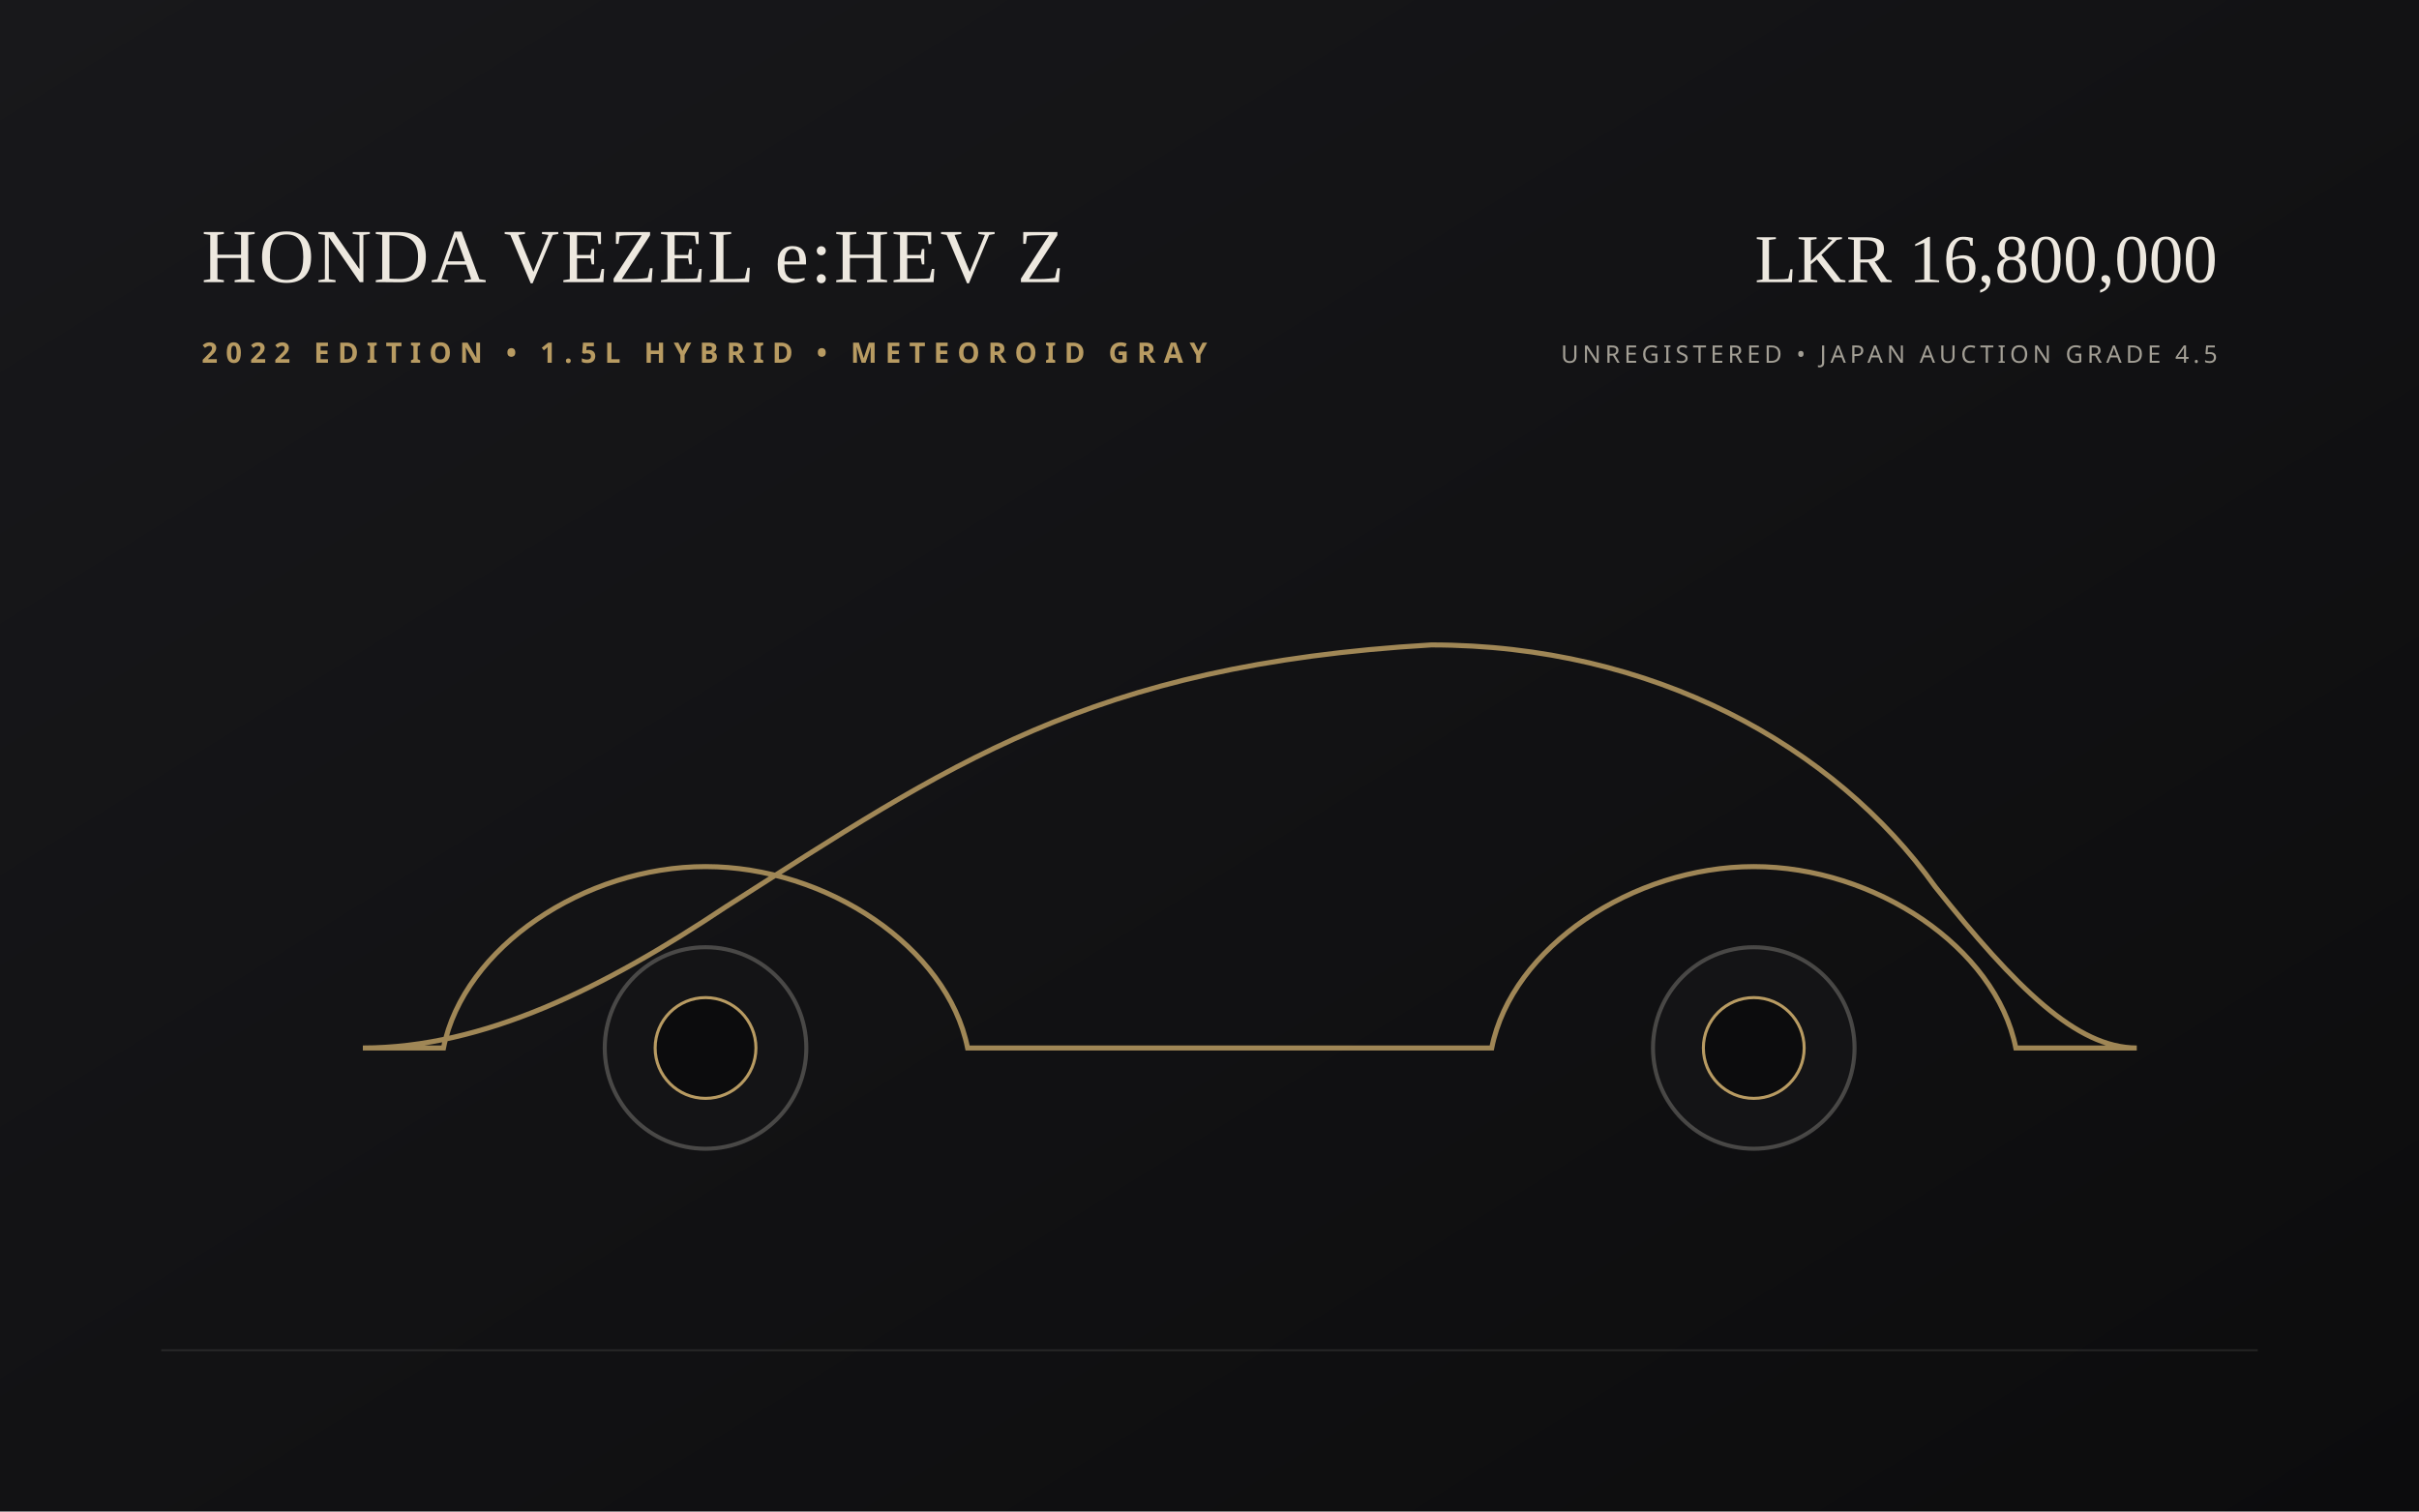
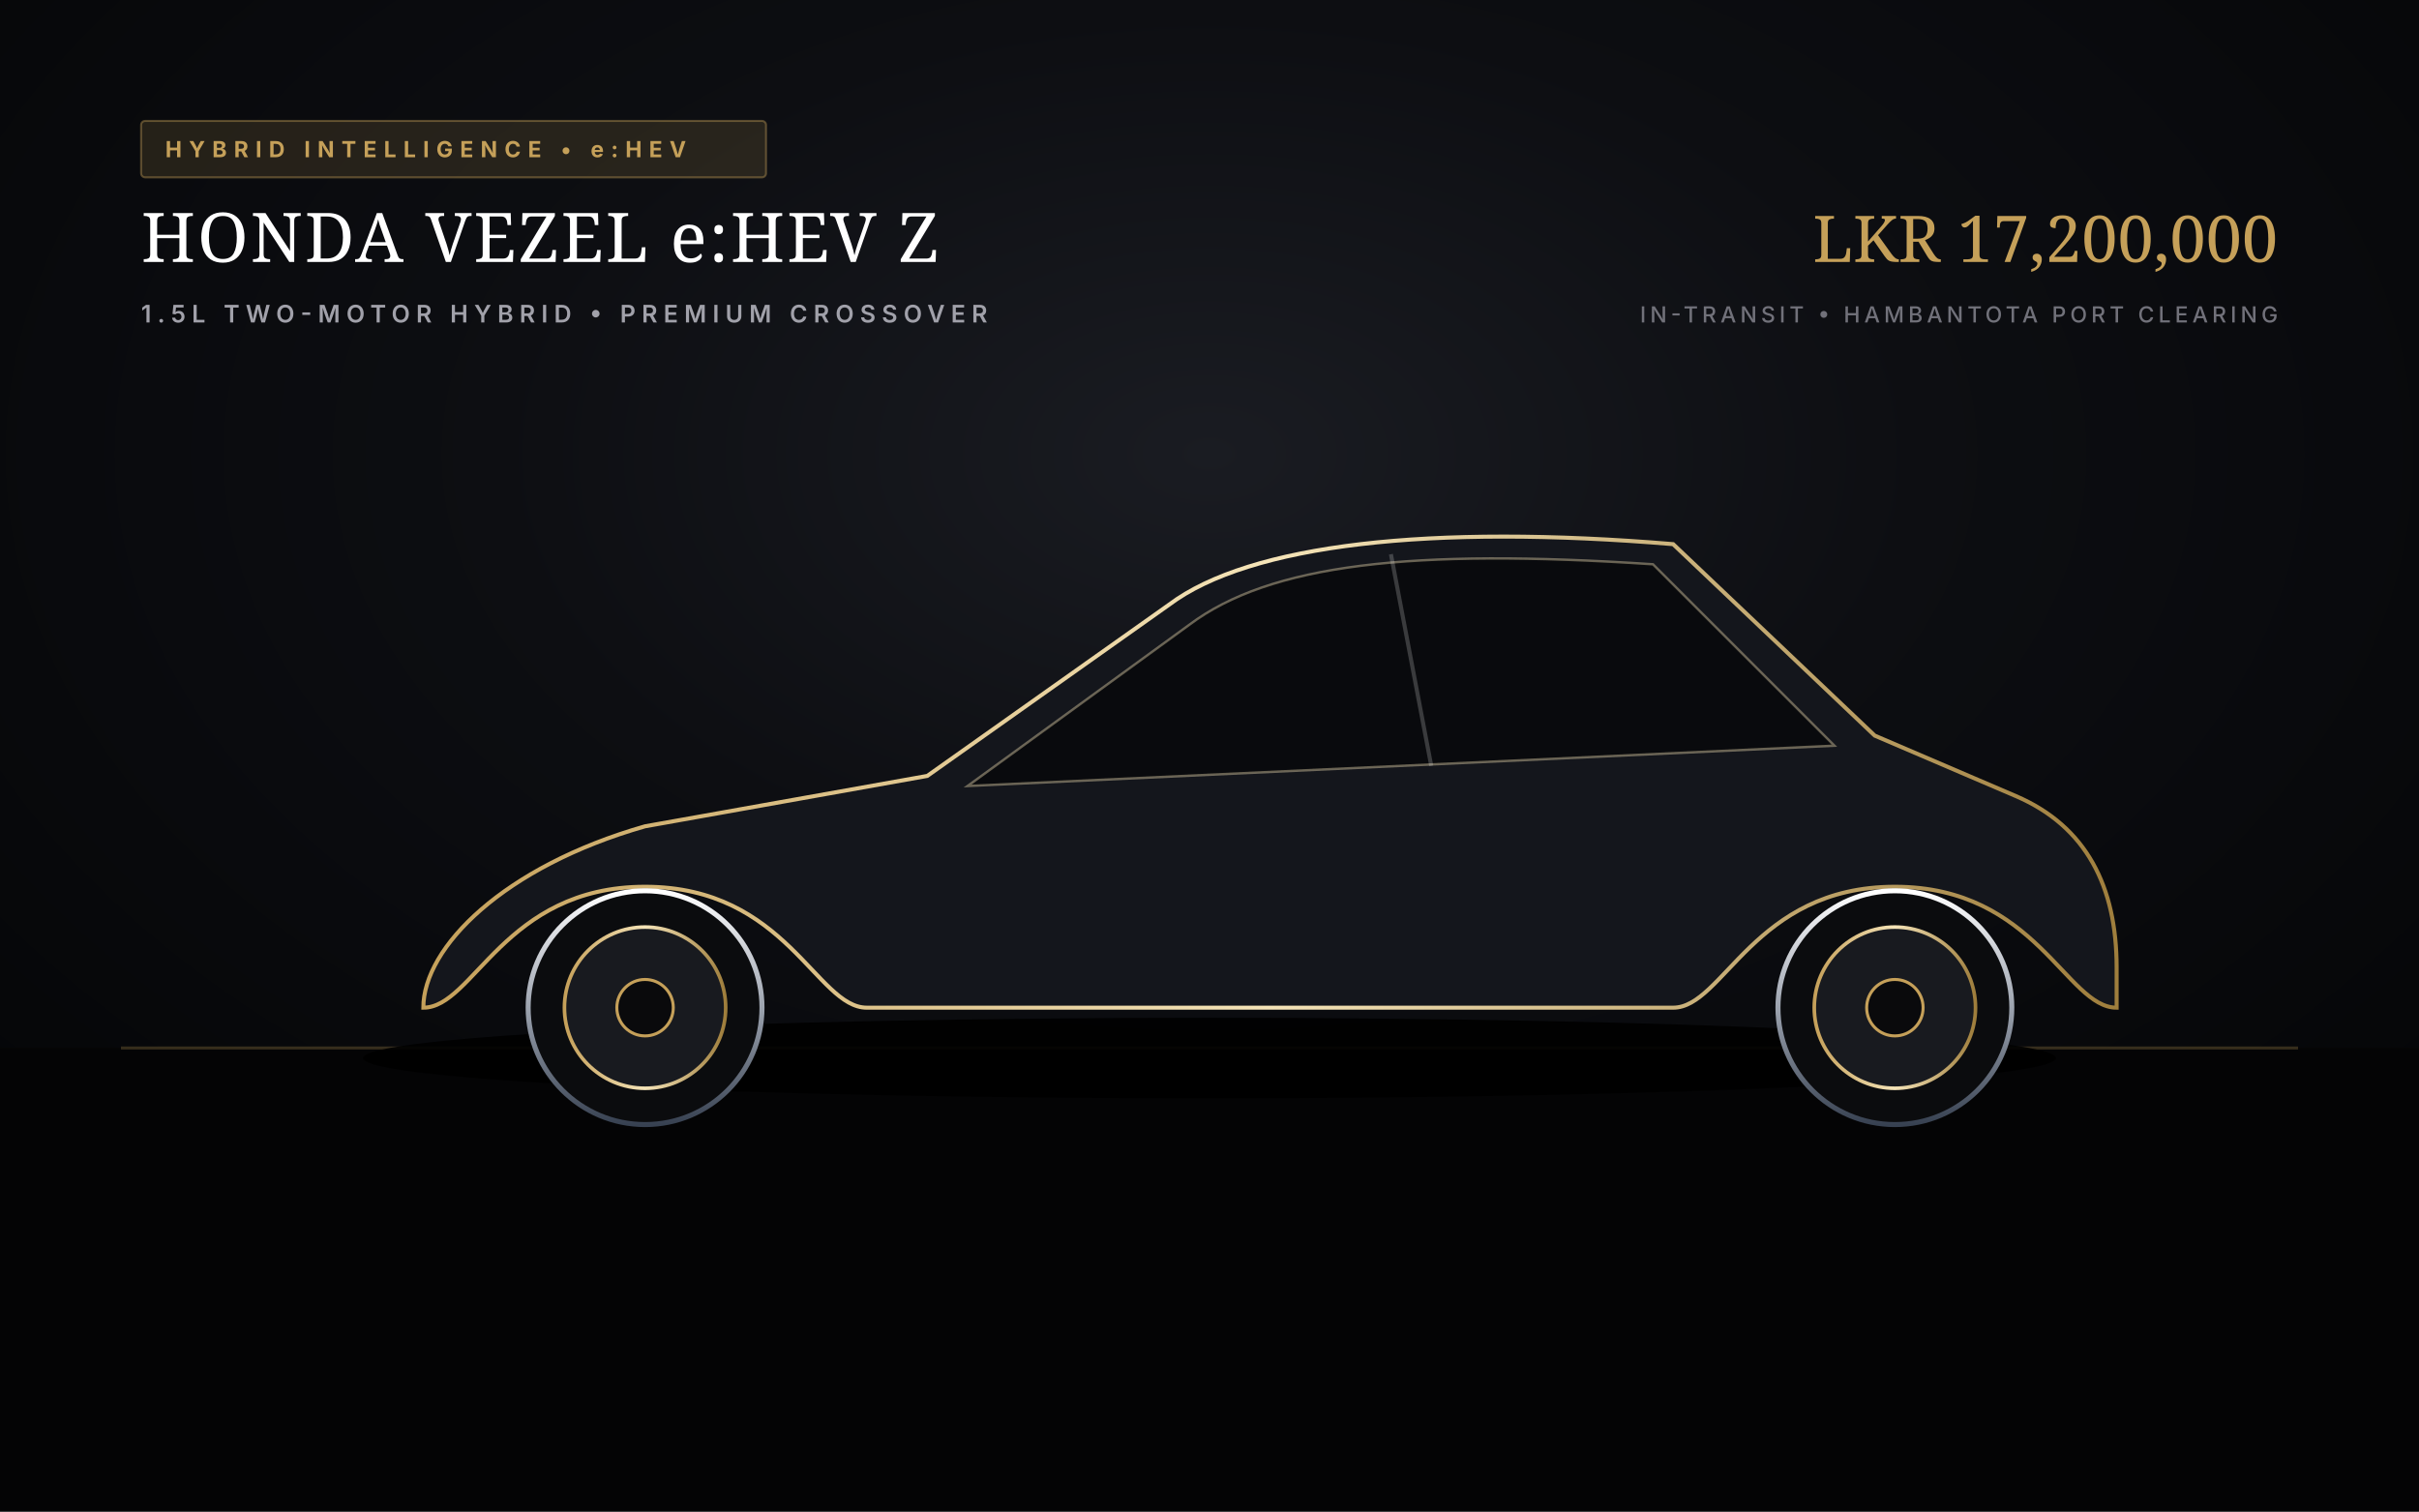
<svg xmlns="http://www.w3.org/2000/svg" viewBox="0 0 1200 750" width="1200" height="750">
  <defs>
-     <linearGradient id="bg2" x1="0%" y1="0%" x2="100%" y2="100%">
-       <stop offset="0%" stop-color="#18181B" />
-       <stop offset="100%" stop-color="#0C0C0D" />
+     <radialGradient id="vezel-spot" cx="50%" cy="30%" r="65%">
+       <stop offset="0%" stop-color="#1A1C22" />
+       <stop offset="45%" stop-color="#0D0E12" />
+       <stop offset="100%" stop-color="#050608" />
+     </radialGradient>
+     <linearGradient id="gold-vezel" x1="0%" y1="0%" x2="100%" y2="0%">
+       <stop offset="0%" stop-color="#C5A059" />
+       <stop offset="50%" stop-color="#F5E4B8" />
+       <stop offset="100%" stop-color="#9E7D3B" />
+     </linearGradient>
+     <linearGradient id="chrome-vezel" x1="0%" y1="0%" x2="0%" y2="100%">
+       <stop offset="0%" stop-color="#FFFFFF" />
+       <stop offset="50%" stop-color="#9CA3AF" />
+       <stop offset="100%" stop-color="#374151" />
    </linearGradient>
  </defs>
-   <rect width="1200" height="750" fill="url(#bg2)" />
-   <line x1="80" y1="670" x2="1120" y2="670" stroke="rgba(237, 232, 223, 0.1)" stroke-width="1" />
-   <path d="M180 520 C 240 520, 300 490, 360 450 C 470 380, 540 330, 710 320 C 820 320, 910 370, 960 440 C 1000 490, 1030 520, 1060 520 L 1000 520 C 990 470, 930 430, 870 430 C 810 430, 750 470, 740 520 L 480 520 C 470 470, 410 430, 350 430 C 290 430, 230 470, 220 520 Z" fill="none" stroke="#B89B62" stroke-width="2.5" opacity="0.85" />
-   <circle cx="350" cy="520" r="50" fill="#141416" stroke="rgba(237, 232, 223, 0.25)" stroke-width="2" />
-   <circle cx="350" cy="520" r="25" fill="#0C0C0D" stroke="#B89B62" stroke-width="1.5" />
-   <circle cx="870" cy="520" r="50" fill="#141416" stroke="rgba(237, 232, 223, 0.25)" stroke-width="2" />
-   <circle cx="870" cy="520" r="25" fill="#0C0C0D" stroke="#B89B62" stroke-width="1.5" />
-   <text x="100" y="140" font-family="'Times New Roman', serif" font-size="38" fill="#EDE8DF" letter-spacing="1">HONDA VEZEL e:HEV Z</text>
-   <text x="100" y="180" font-family="system-ui, sans-serif" font-size="14" font-weight="600" fill="#B89B62" letter-spacing="4">2022 EDITION • 1.5L HYBRID • METEOROID GRAY</text>
-   <text x="1100" y="140" text-anchor="end" font-family="'Times New Roman', serif" font-size="34" fill="#EDE8DF">LKR 16,800,000</text>
-   <text x="1100" y="180" text-anchor="end" font-family="system-ui, sans-serif" font-size="12" fill="#A39F95" letter-spacing="2">UNREGISTERED • JAPAN AUCTION GRADE 4.5</text>
+   <rect width="1200" height="750" fill="url(#vezel-spot)" />
+   <rect x="0" y="520" width="1200" height="230" fill="#040405" />
+   <line x1="60" y1="520" x2="1140" y2="520" stroke="rgba(197, 160, 89, 0.25)" stroke-width="1.5" />
+   <ellipse cx="600" cy="525" rx="420" ry="20" fill="#000000" opacity="0.9" />
+   <path d="M210 500 C 210 470, 250 430, 320 410 L 460 385 L 580 300 C 620 270, 710 260, 830 270 L 930 365 L 1000 395 C 1035 410, 1050 440, 1050 480 L 1050 500 C 1025 500, 1010 440, 940 440 C 870 440, 855 500, 830 500 L 430 500 C 405 500, 390 440, 320 440 C 250 440, 235 500, 210 500 Z" fill="#14161C" stroke="url(#gold-vezel)" stroke-width="2" />
+   <path d="M590 310 C 630 280, 700 272, 820 280 L 910 370 L 480 390 Z" fill="#090A0D" stroke="rgba(245, 228, 184, 0.4)" stroke-width="1.2" />
+   <line x1="690" y1="275" x2="710" y2="380" stroke="rgba(255,255,255,0.2)" stroke-width="2" />
+   <circle cx="940" cy="500" r="58" fill="#0B0C0E" stroke="url(#chrome-vezel)" stroke-width="2.5" />
+   <circle cx="940" cy="500" r="40" fill="#181A1F" stroke="url(#gold-vezel)" stroke-width="1.8" />
+   <circle cx="940" cy="500" r="14" fill="#0A0A0C" stroke="#C5A059" stroke-width="1.5" />
+   <circle cx="320" cy="500" r="58" fill="#0B0C0E" stroke="url(#chrome-vezel)" stroke-width="2.5" />
+   <circle cx="320" cy="500" r="40" fill="#181A1F" stroke="url(#gold-vezel)" stroke-width="1.8" />
+   <circle cx="320" cy="500" r="14" fill="#0A0A0C" stroke="#C5A059" stroke-width="1.5" />
+   <rect x="70" y="60" width="310" height="28" fill="rgba(197, 160, 89, 0.15)" rx="2" stroke="rgba(197, 160, 89, 0.4)" stroke-width="1" />
+   <text x="82" y="78" font-family="system-ui, -apple-system, sans-serif" font-size="11" font-weight="700" fill="#C5A059" letter-spacing="3.5">HYBRID INTELLIGENCE • e:HEV</text>
+   <text x="70" y="130" font-family="Georgia, serif" font-size="34" font-weight="400" fill="#FFFFFF" letter-spacing="1">HONDA VEZEL e:HEV Z</text>
+   <text x="70" y="160" font-family="system-ui, -apple-system, sans-serif" font-size="12" font-weight="600" fill="#A1A1AA" letter-spacing="3">1.5L TWO-MOTOR HYBRID • PREMIUM CROSSOVER</text>
+   <text x="1130" y="130" text-anchor="end" font-family="Georgia, serif" font-size="32" font-weight="300" fill="#C5A059">LKR 17,200,000</text>
+   <text x="1130" y="160" text-anchor="end" font-family="system-ui, -apple-system, sans-serif" font-size="11" font-weight="500" fill="#71717A" letter-spacing="2">IN-TRANSIT • HAMBANTOTA PORT CLEARING</text>
</svg>
